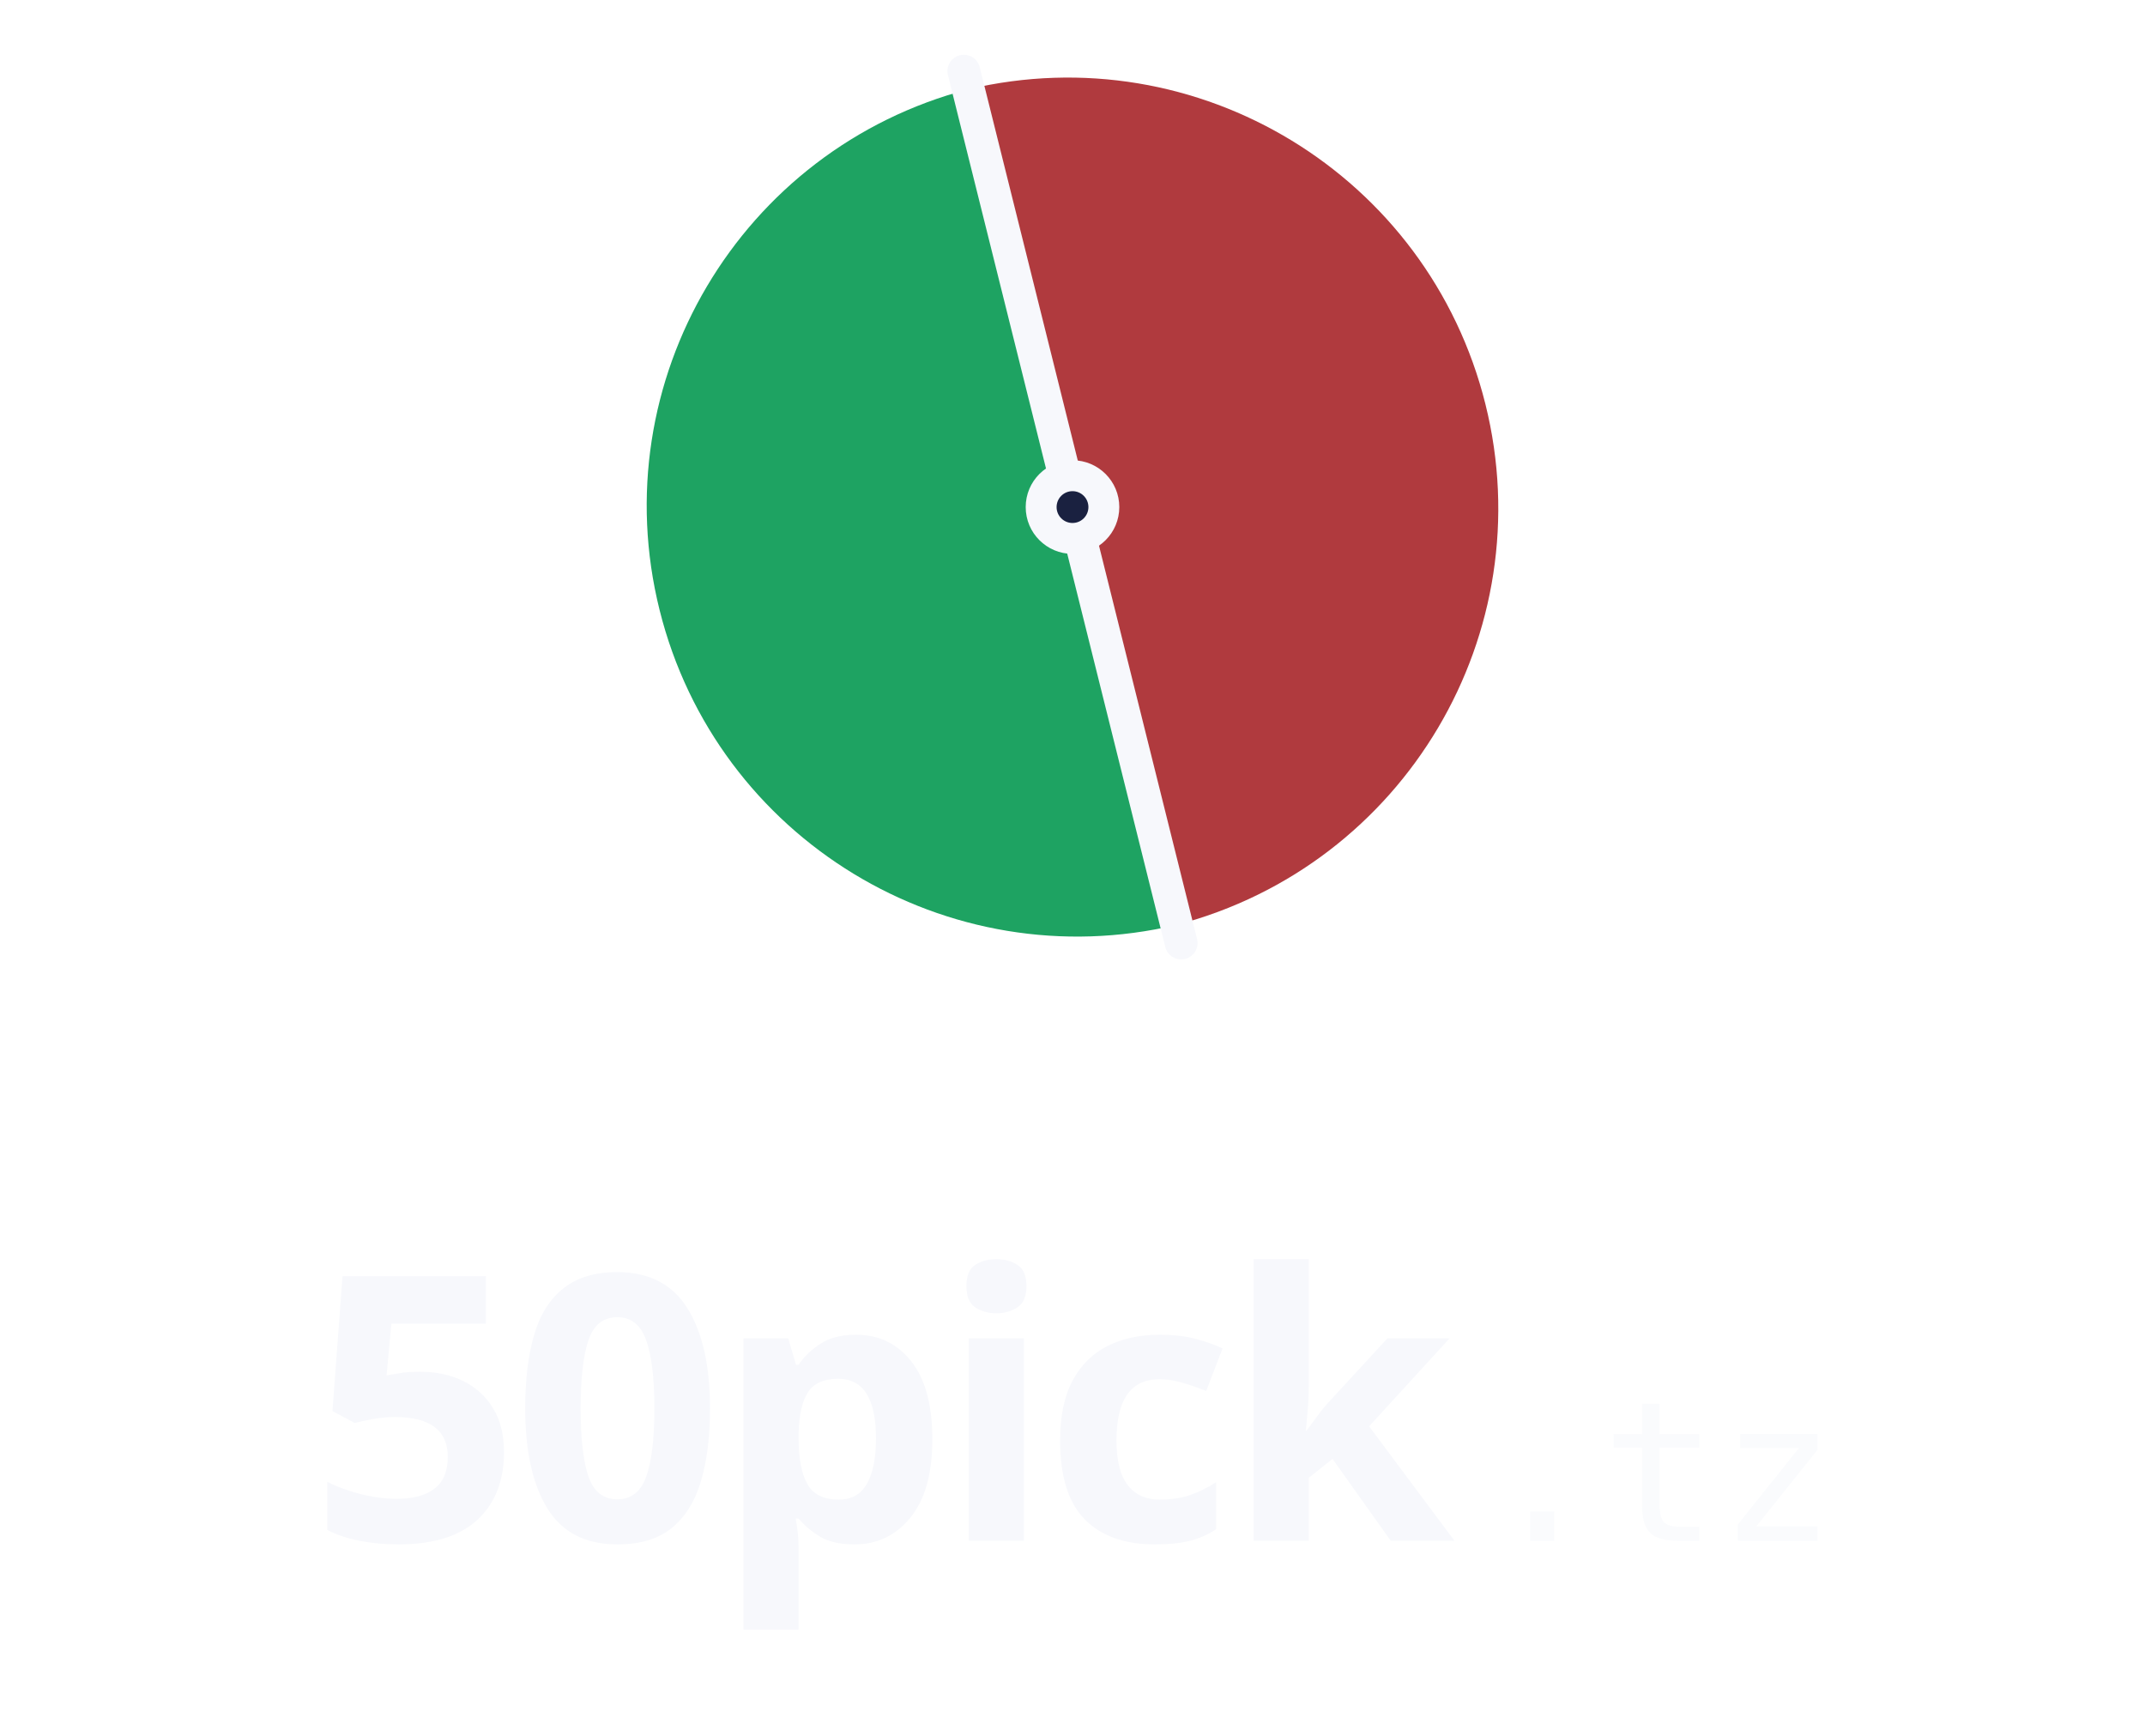
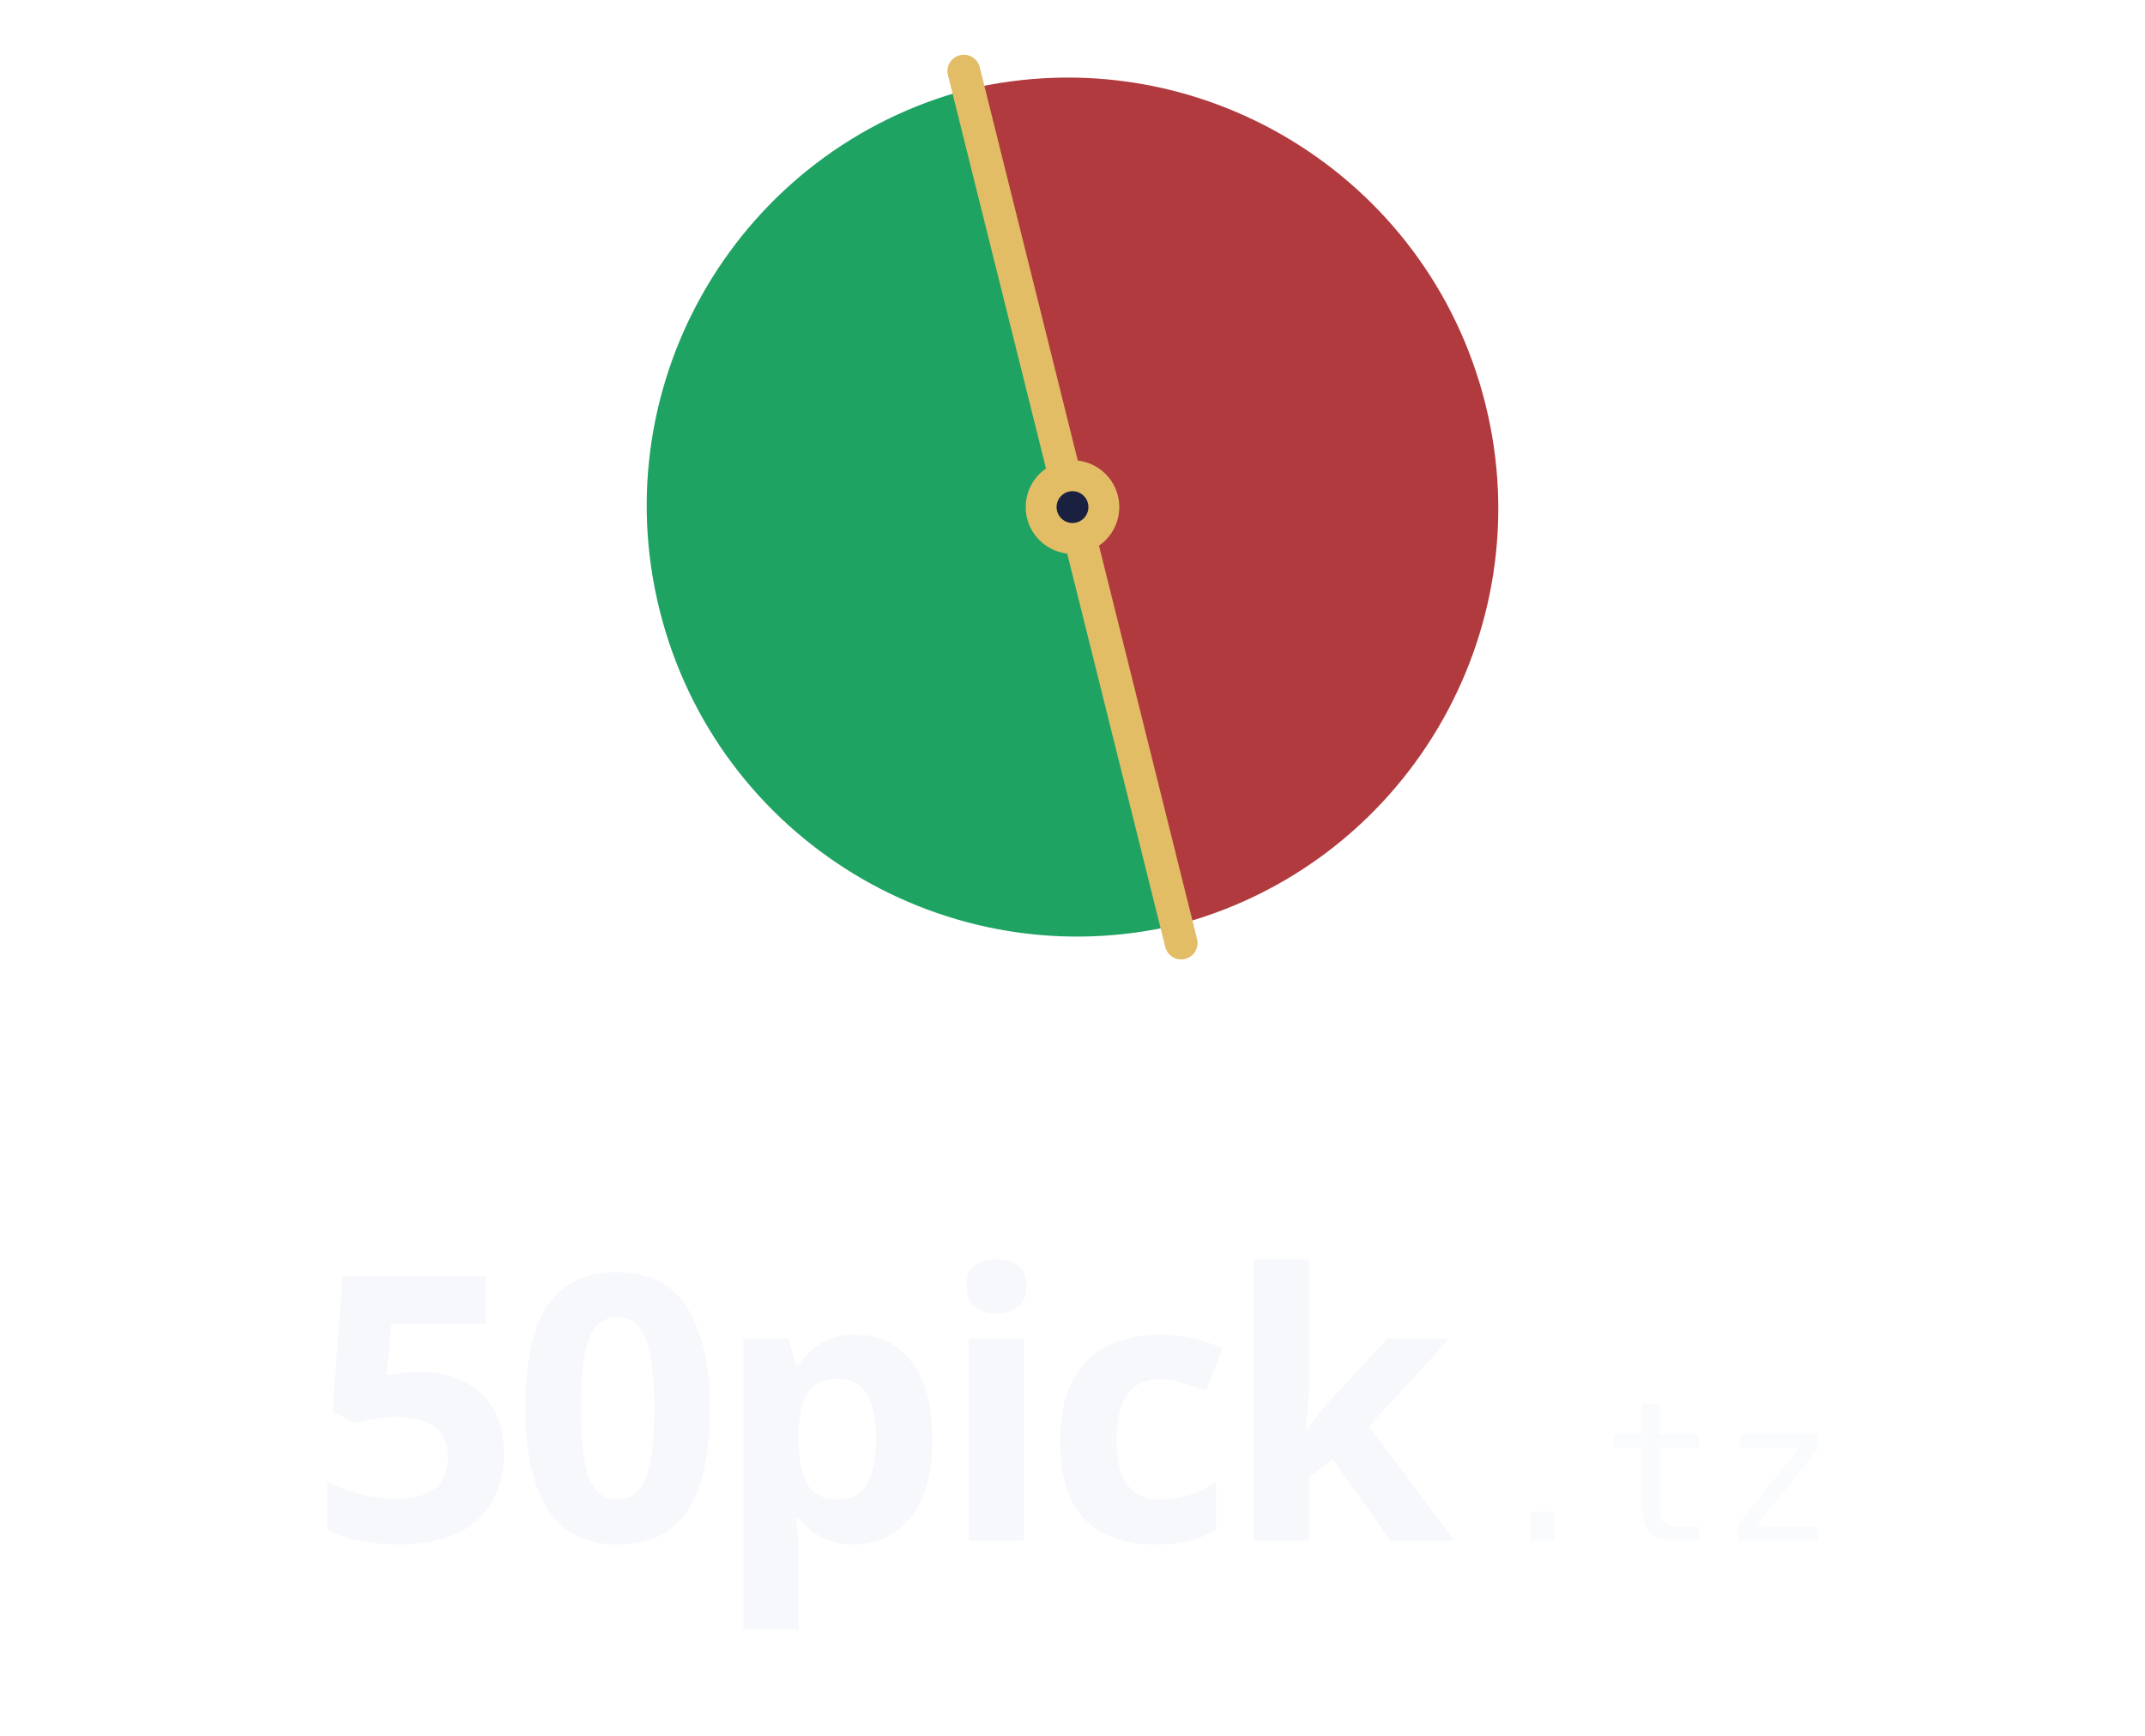
<svg xmlns="http://www.w3.org/2000/svg" viewBox="0 0 220 178">
  <g transform="translate(62,4) scale(0.96)">
    <path d="M 38.87 5.37 A 46 46 0 0 0 61.13 94.63 Z" fill="#1EA362" />
    <path d="M 38.87 5.37 A 46 46 0 0 1 61.13 94.63 Z" fill="#B03A3E" />
-     <line x1="38.39" y1="3.43" x2="61.61" y2="96.57" stroke="#F7F8FC" stroke-width="3.5" stroke-linecap="round" />
-     <circle cx="50" cy="50" r="5" fill="#F7F8FC" />
+     <line x1="38.39" y1="3.43" x2="61.61" y2="96.57" stroke="#E3BC66" stroke-width="3.5" stroke-linecap="round" />
+     <circle cx="50" cy="50" r="5" fill="#E3BC66" />
    <circle cx="50" cy="50" r="1.7" fill="#1A2140" />
  </g>
  <text x="110" y="158" text-anchor="middle" font-family="Sora, ui-sans-serif, sans-serif" font-weight="700" font-size="38" letter-spacing="-0.025em" fill="#F7F8FC">50pick<tspan dx="3" font-family="'JetBrains Mono', ui-monospace, monospace" font-weight="500" font-size="20" fill="#F7F8FC" fill-opacity="0.62" letter-spacing="0">.tz</tspan>
  </text>
</svg>
